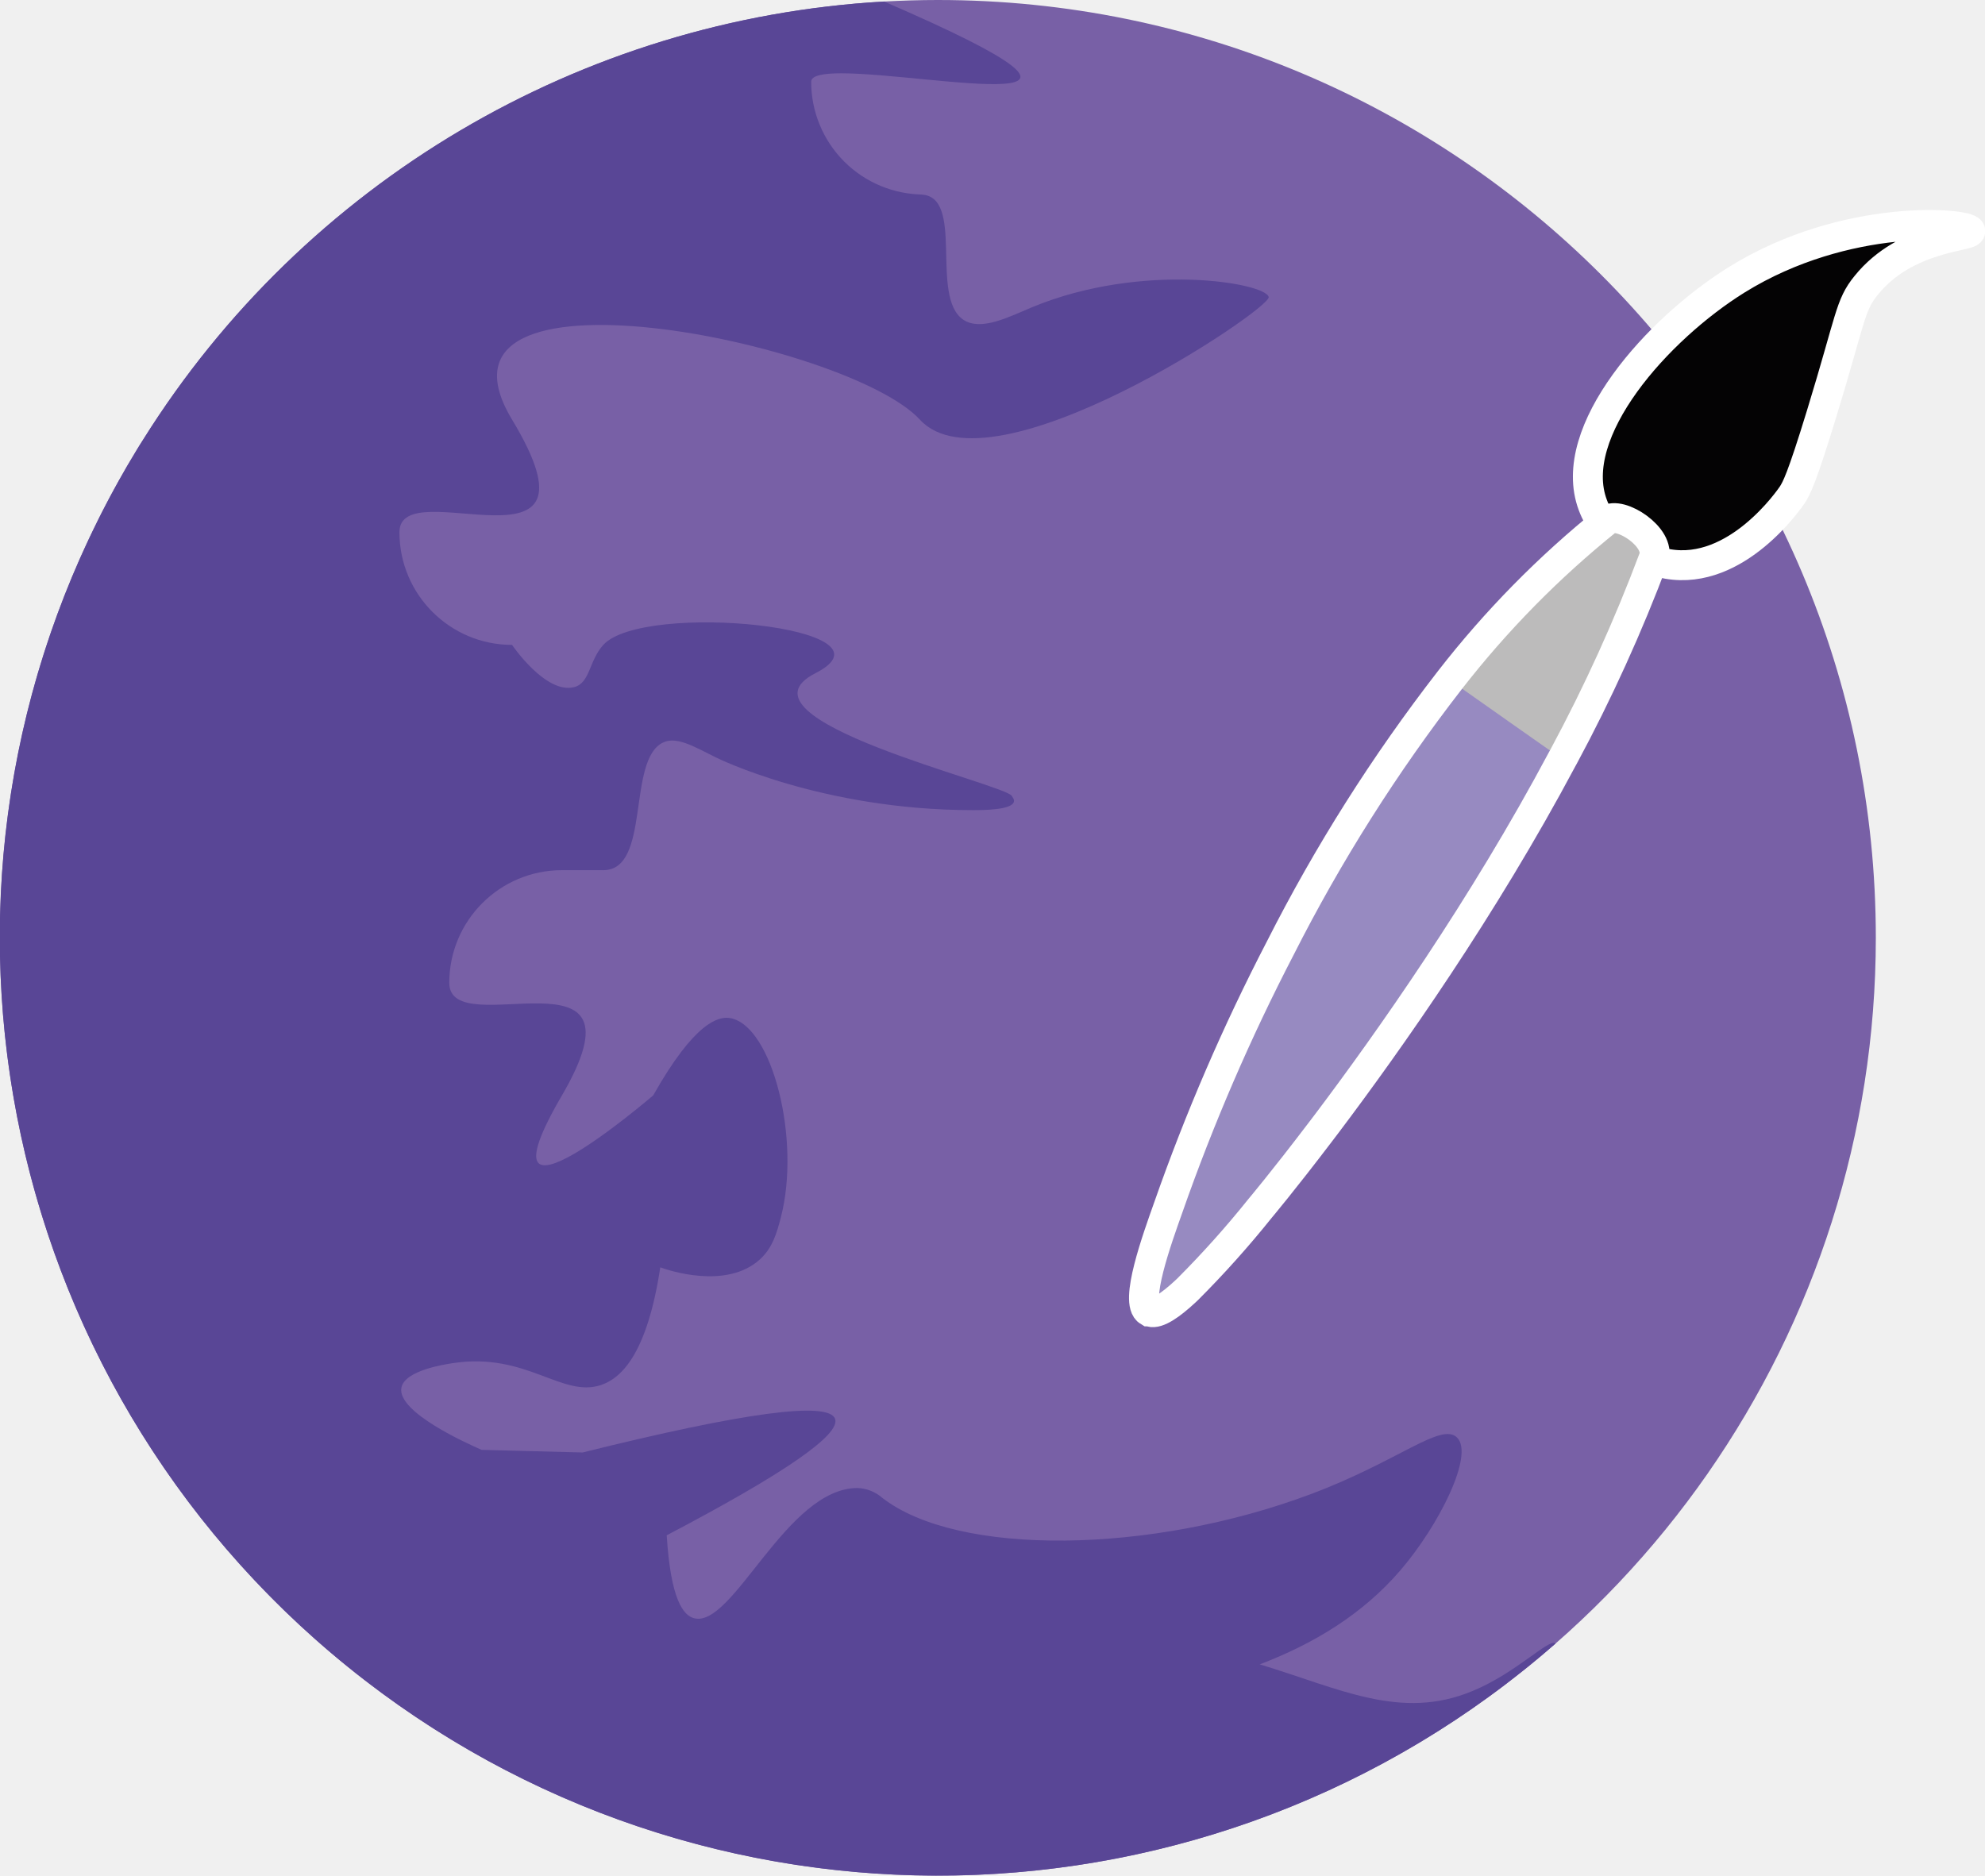
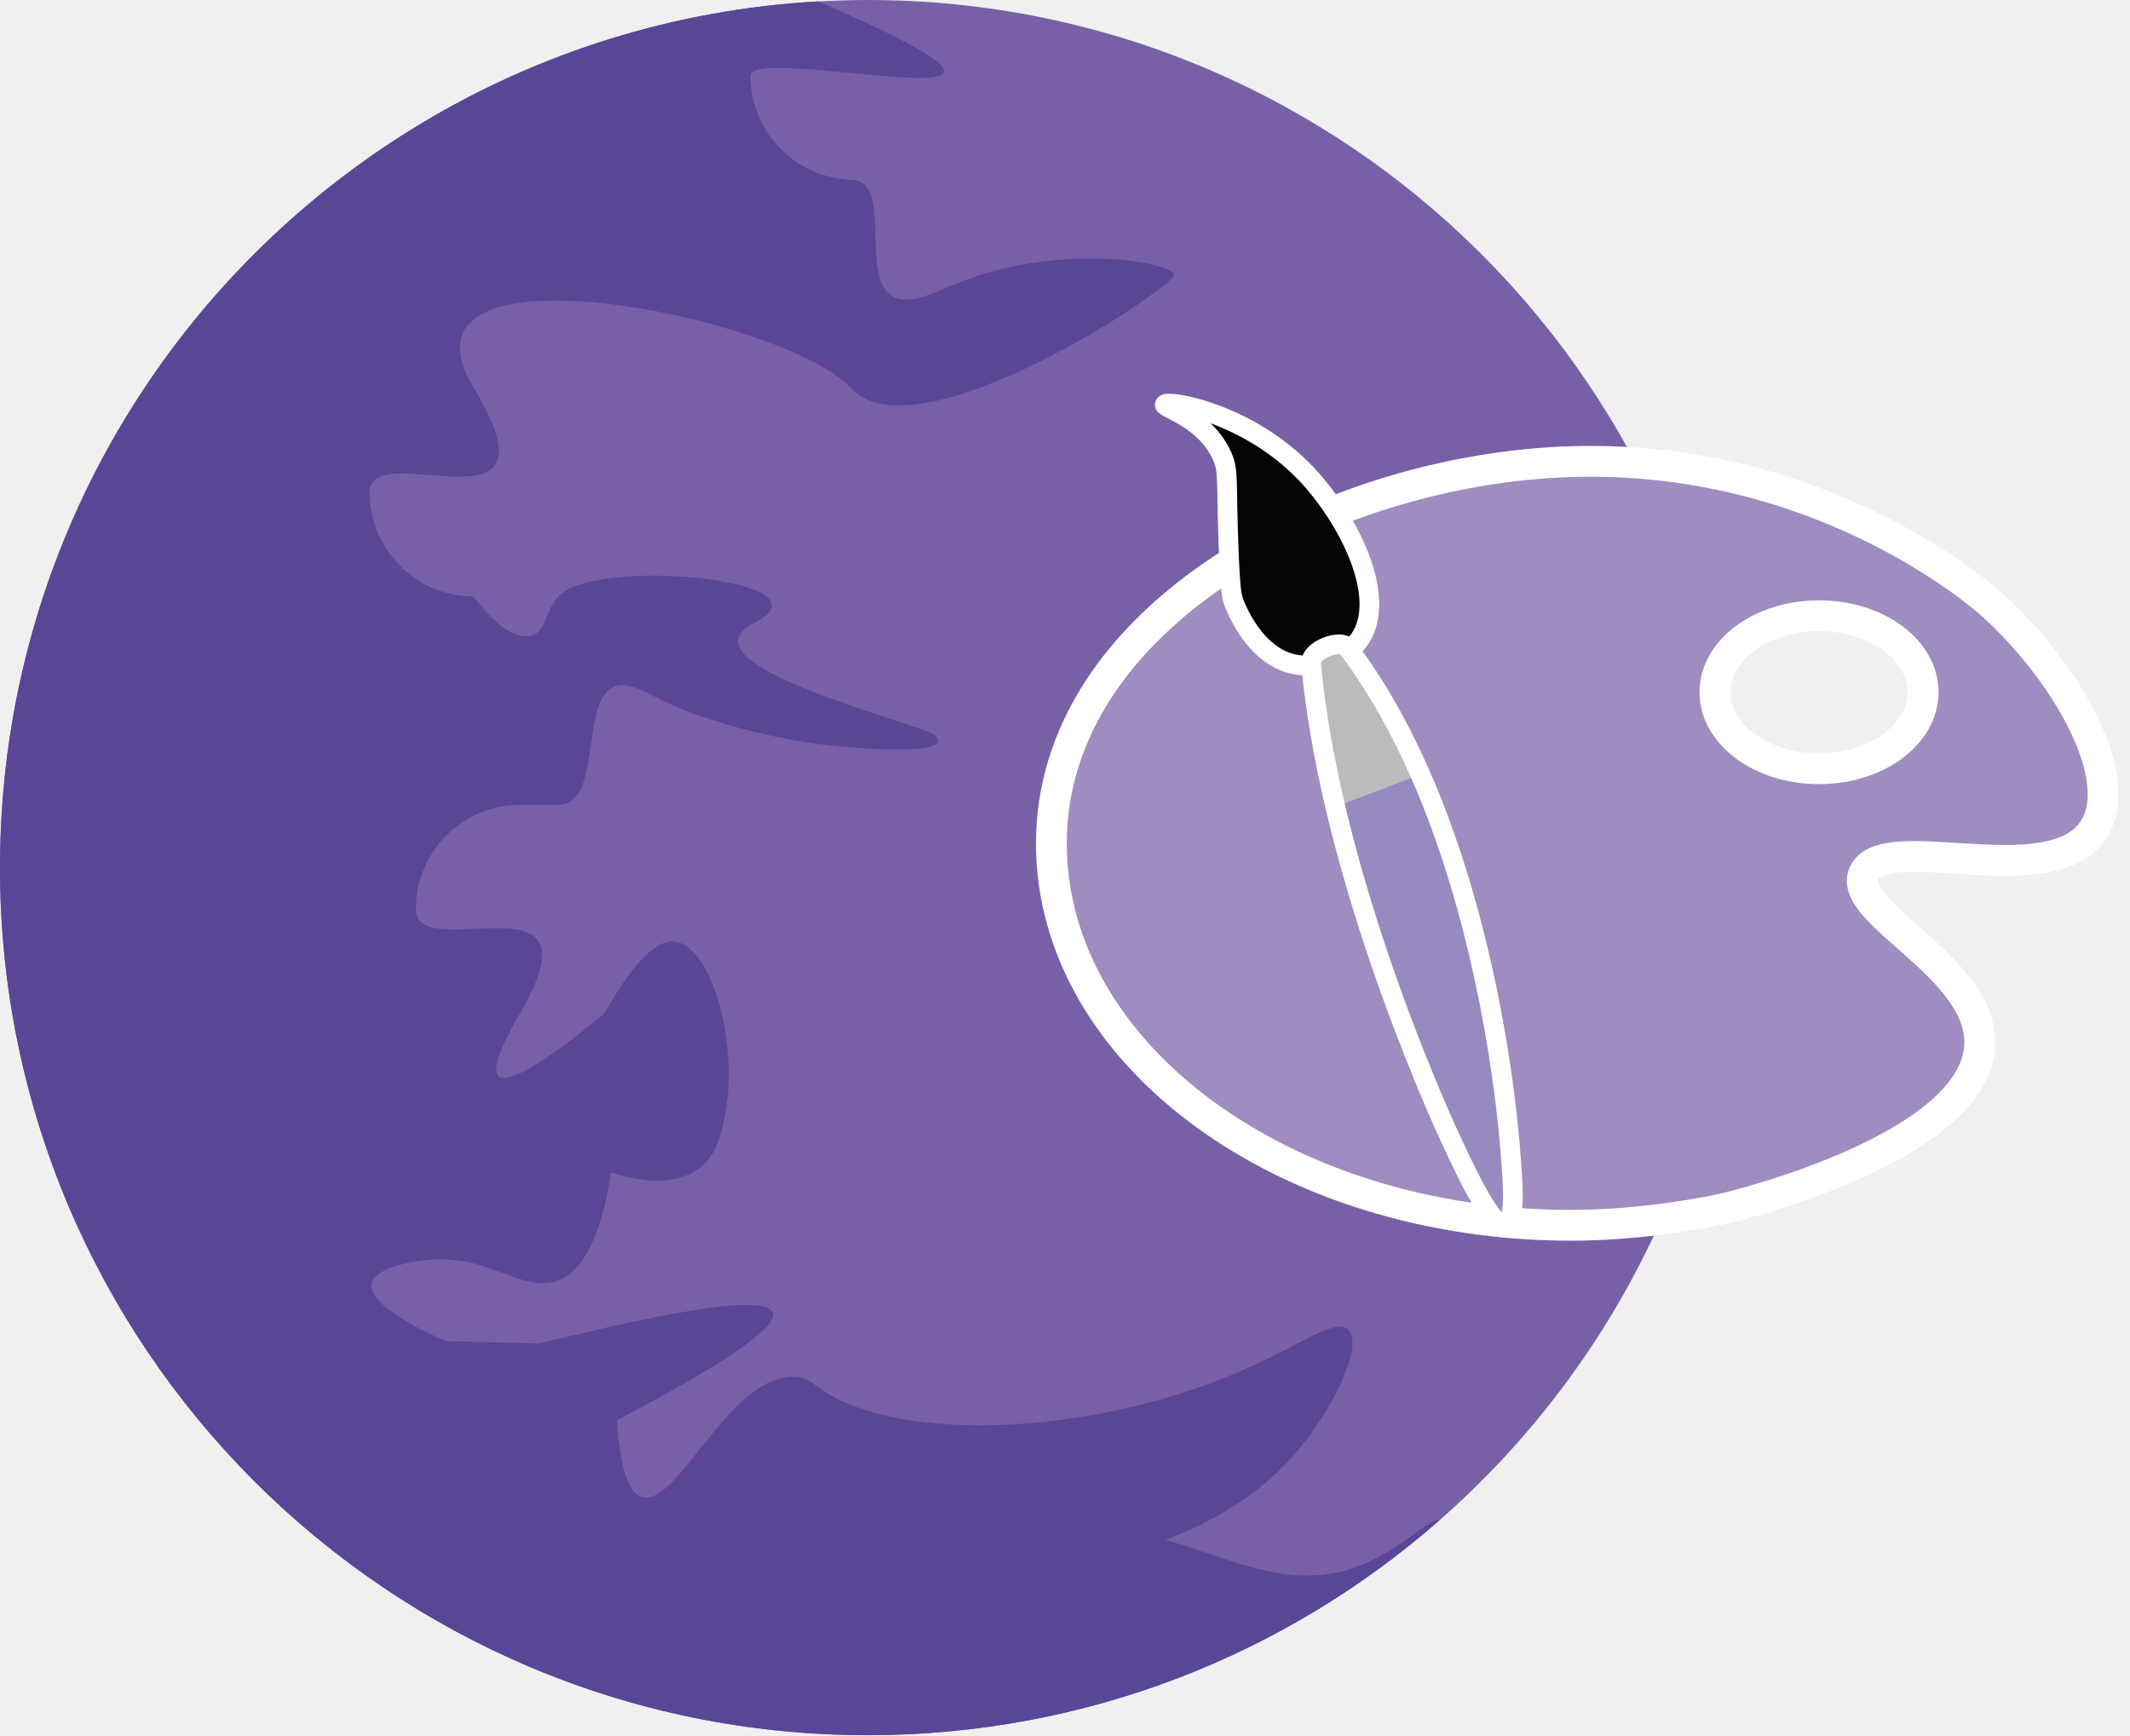
- <svg xmlns="http://www.w3.org/2000/svg" id="Lag_1" data-name="Lag 1" viewBox="0 0 311.09 293.98">
-   <defs>
-     <style>.cls-1{fill:#7860a6;}.cls-2{fill:#594696;}.cls-3{fill:#eabbd5;}.cls-3,.cls-4,.cls-5,.cls-6,.cls-8{stroke:#fff;stroke-miterlimit:10;}.cls-4,.cls-7{fill:#bcbbbb;}.cls-5{fill:#040304;}.cls-5,.cls-8{stroke-width:4.69px;}.cls-6{fill:#978ac1;stroke-width:1.1px;}.cls-8{fill:none;}</style>
-   </defs>
-   <path class="cls-1" d="M436.43,420.5a147,147,0,1,1-275.38-71.62c.86-1.55,1.76-3.09,2.68-4.6.38-.64.76-1.25,1.16-1.87A146.84,146.84,0,0,1,281,273.75c2.79-.15,5.59-.24,8.41-.24A147,147,0,0,1,436.43,420.5Z" transform="translate(-142.45 -273.51)" />
-   <path class="cls-2" d="M386.24,531.11A147,147,0,0,1,161.05,348.88c.86-1.55,1.76-3.09,2.68-4.6.38-.64.76-1.25,1.16-1.87A146.84,146.84,0,0,1,281,273.75C325.89,293.14,288.3,285,274.3,285c-2.84,0-4.72.34-4.72,1.32A17.66,17.66,0,0,0,287.24,304h-.61c7.22,0,1.41,16,6.8,19.63,2.76,1.83,7.1-.43,10.85-2,17.18-7.09,36.53-3.8,37-1.56.41,1.85-43.52,31.35-54.67,19.21s-79.73-26.21-63.91,0-17.65,7.9-17.65,17.65a17.66,17.66,0,0,0,17.65,17.66s5.28,7.8,9.76,6.61c2.48-.65,2.28-4.13,4.54-6.61,6.29-6.88,47.38-2.79,33.24,4.44s29.85,17.38,30.78,19.24c.08.16.43.51.33.89-.28,1.32-4.87,1.33-6.42,1.33-23.78,0-40.28-8.26-40.28-8.26-3.6-1.81-6.22-3.33-8.3-2.33-5.7,2.74-1.85,20-9.35,20h-6.48a17.66,17.66,0,0,0-17.66,17.65c0,9.75,32.05-7,17.66,17.65s14.3,0,14.3,0c6.51-11.54,10.27-12.45,12.1-12.11,6.59,1.24,11.05,19.08,7.92,31.17-.63,2.45-1.3,4.83-3.29,6.64-5.31,4.84-14.54,1.65-15.62,1.25-2,13.15-5.87,17.32-9.33,18.46-6.13,2-11.67-5.18-23.13-3.45-1.33.2-7.59,1.14-8.11,3.85-.74,3.83,10.34,8.77,12.57,9.75q7.92.19,15.83.41,38-9.45,39.56-5.28,1.38,3.69-26.38,18.26c.61,10,2.58,12.58,4.3,13,6.11,1.58,14.47-20.48,25.65-20.41a6.24,6.24,0,0,1,3.83,1.54c11.82,9.19,42,8.88,67.26-.62,13.7-5.15,20.36-11.29,22.83-8.82,2.71,2.71-2.86,13.76-8.84,20.74s-13.67,11.59-22.09,14.8c12.53,3.79,22.11,8.87,33.36,4.17C380.13,535.71,385.32,530.18,386.24,531.11Z" transform="translate(-142.45 -273.51)" />
-   <path class="cls-3" d="M403,430.27Z" transform="translate(-142.45 -273.51)" />
-   <path class="cls-4" d="M403.15,393.68" transform="translate(-142.45 -273.51)" />
-   <path class="cls-5" d="M403.79,361.9c10.86,1.89,19.15-10.24,19.57-10.86.62-1,1.38-2.24,4.55-12.6,4.66-15.22,4.44-17.05,7-20.19,6.22-7.76,16.51-7.62,16.33-8.54-.25-1.24-19.44-3-36.61,7.65-12.37,7.69-26.85,23.8-22.56,35.29C393.92,357.7,399.15,361.09,403.79,361.9Z" transform="translate(-142.45 -273.51)" />
-   <path class="cls-6" d="M401.62,361a252.89,252.89,0,0,1-14.1,31.06l-.26.47c-12.38,23.25-27.12,44.14-36.81,57l-1.27,1.67c-5.61,7.38-9.24,11.7-9.24,11.7a155.3,155.3,0,0,1-11.35,12.68l-.36.34c-2.33,2.17-4.34,3.53-5.47,3.22l-.22-.08-.06,0c-2.3-1.36,1.3-11.34,3.09-16.37a312.39,312.39,0,0,1,17.52-40.56,260.58,260.58,0,0,1,26.57-42,151.39,151.39,0,0,1,24.66-25.09C396.3,353.51,402.82,357.78,401.62,361Z" transform="translate(-142.45 -273.51)" />
-   <path class="cls-7" d="M401.62,361c-.13.37-.26.73-.41,1.1-2.09,5.59-4.47,11.17-7,16.68-2.17,4.64-4.49,9.24-6.89,13.74h0l-8.54-6-1-.71-.57-.4-7.5-5.28a151.39,151.39,0,0,1,24.66-25.09c1-.81,3.32,0,5.08,1.36a5.63,5.63,0,0,1,.45.38,6.9,6.9,0,0,1,1.49,1.84A2.88,2.88,0,0,1,401.62,361Z" transform="translate(-142.45 -273.51)" />
-   <path class="cls-8" d="M401.62,361a252.89,252.89,0,0,1-14.1,31.06l-.26.47c-12.38,23.25-27.12,44.14-36.81,57l-1.27,1.67c-5.61,7.38-9.24,11.7-9.24,11.7a155.3,155.3,0,0,1-11.35,12.68l-.36.34c-2.33,2.17-4.34,3.53-5.47,3.22l-.22-.08-.06,0c-2.3-1.36,1.3-11.34,3.09-16.37a312.39,312.39,0,0,1,17.52-40.56,260.58,260.58,0,0,1,26.57-42,151.39,151.39,0,0,1,24.66-25.09C396.3,353.51,402.82,357.78,401.62,361Z" transform="translate(-142.45 -273.51)" />
+ <svg xmlns="http://www.w3.org/2000/svg" version="1.1" x="0px" y="0px" viewBox="0 0 360.79 293.98" style="enable-background:new 0 0 360.79 293.98;" xml:space="preserve">
+   <style type="text/css">
+ 	.st0{fill:#7860A6;}
+ 	.st1{fill:#594696;}
+ 	.st2{fill:#9F8CC1;stroke:#FFFFFF;stroke-width:5.219;stroke-miterlimit:10;}
+ 	.st3{fill:#040405;stroke:#FFFFFF;stroke-width:3.339;stroke-miterlimit:10;}
+ 	.st4{fill:#978AC1;stroke:#FFFFFF;stroke-width:0.781;stroke-miterlimit:10;}
+ 	.st5{fill:#BCBBBB;}
+ 	.st6{fill:none;stroke:#FFFFFF;stroke-width:3.339;stroke-miterlimit:10;}
+ </style>
+   <g id="Blå_planet">
+ </g>
+   <g id="Blå_planet_-_website">
+ </g>
+   <g id="Lyserød_planet_00000002348137132275268520000010045848161691562408_">
+ </g>
+   <g id="Lyserød_planet_-_brev">
+ </g>
+   <g id="Lilla_planet">
+     <path class="st0" d="M293.98,146.99c0,44.1-19.43,83.67-50.19,110.61c-25.85,22.65-59.73,36.38-96.8,36.38   C65.81,293.98,0,228.16,0,146.99c0-26,6.75-50.43,18.59-71.62c0.86-1.55,1.76-3.09,2.68-4.6c0.38-0.63,0.76-1.25,1.16-1.87   C47.03,29.73,89.6,2.99,138.57,0.24c2.79-0.15,5.59-0.24,8.42-0.24C228.17,0,293.98,65.81,293.98,146.99z" />
+     <path class="st1" d="M243.78,257.6c-25.85,22.65-59.73,36.38-96.8,36.38C65.81,293.98,0,228.16,0,146.99   c0-26,6.75-50.43,18.59-71.62c0.86-1.55,1.76-3.09,2.68-4.6c0.38-0.63,0.76-1.25,1.16-1.87C47.03,29.73,89.6,2.99,138.57,0.24   c44.86,19.39,7.27,11.26-6.72,11.26c-2.85,0-4.72,0.33-4.72,1.31c0,9.75,7.9,17.65,17.65,17.65h-0.61c7.22,0,1.41,16.01,6.81,19.63   c2.75,1.84,7.09-0.43,10.85-1.98c17.18-7.09,36.53-3.8,37.02-1.56c0.41,1.85-43.52,31.35-54.67,19.21   c-11.16-12.13-79.73-26.21-63.91,0c15.83,26.21-17.65,7.9-17.65,17.65c0,9.75,7.9,17.65,17.65,17.65c0,0,5.28,7.81,9.76,6.62   c2.48-0.66,2.28-4.14,4.54-6.62c6.29-6.88,47.38-2.79,33.24,4.45c-14.12,7.24,29.85,17.38,30.78,19.24   c0.08,0.15,0.43,0.51,0.33,0.89c-0.29,1.31-4.88,1.32-6.42,1.32c-23.78,0.04-40.28-8.26-40.28-8.26c-3.6-1.81-6.22-3.33-8.31-2.32   c-5.7,2.74-1.85,19.98-9.34,19.98h-6.48c-9.75,0-17.65,7.9-17.65,17.65c0,9.75,32.05-7.03,17.65,17.65c-14.41,24.68,14.3,0,14.3,0   c6.51-11.55,10.27-12.46,12.1-12.11c6.59,1.24,11.05,19.07,7.93,31.17c-0.63,2.44-1.3,4.83-3.29,6.64   c-5.32,4.84-14.54,1.64-15.63,1.25c-1.98,13.15-5.86,17.32-9.33,18.45c-6.13,2.03-11.67-5.17-23.12-3.44   c-1.34,0.2-7.59,1.14-8.12,3.85c-0.74,3.83,10.35,8.77,12.57,9.75c5.28,0.13,10.55,0.26,15.83,0.41   c25.34-6.29,38.53-8.05,39.56-5.28c0.92,2.47-7.87,8.56-26.38,18.26c0.61,10.01,2.57,12.59,4.3,13.04   c6.1,1.59,14.47-20.48,25.65-20.41c1.2,0,2.47,0.48,3.83,1.54c11.82,9.19,42.04,8.88,67.26-0.62c13.7-5.15,20.36-11.29,22.83-8.82   c2.72,2.72-2.86,13.77-8.83,20.74c-5.86,6.87-13.67,11.6-22.1,14.8c12.54,3.79,22.11,8.87,33.36,4.17   C237.68,262.2,242.87,256.67,243.78,257.6z" />
+   </g>
+   <g id="Lilla_planet_-_malerpalette">
+     <g>
+       <path class="st2" d="M178.09,142.9c0,35.73,39.42,64.69,88.04,64.69c12.33,0,23.69-2.31,26.18-2.9    c2.51-0.6,40.5-10.01,42.91-26.49c2.09-14.26-23.94-23.85-19.21-30.75c4.16-6.09,27.76,2.5,36.78-4.87    c9.27-7.57-1.64-27.64-15.2-40c-1.66-1.52-29.09-25.69-71.46-24.37C224.98,79.5,178.09,104.57,178.09,142.9z M290.48,117.28    c0-7.16,7.9-12.96,17.64-12.96c9.74,0,17.63,5.8,17.63,12.96c0,7.15-7.9,12.96-17.63,12.96    C298.37,130.24,290.48,124.43,290.48,117.28z" />
+       <g>
+         <g>
+           <path class="st3" d="M220.42,112.71c-7.83-0.59-11.33-10.38-11.5-10.88c-0.26-0.76-0.55-1.78-0.83-9.47      c-0.42-11.29,0.07-12.52-1.09-15.11c-2.87-6.43-9.99-8.12-9.7-8.72c0.4-0.81,13.96,1.29,23.85,11.64      c7.12,7.45,14.15,21.06,9.08,28.23C228,111.53,223.77,112.96,220.42,112.71z" />
+           <path class="st4" d="M222.07,112.49c0.74,7.89,2.19,15.98,4.03,23.85c0.03,0.12,0.06,0.24,0.09,0.37      c4.28,18.17,10.61,35.12,14.94,45.67c0.18,0.44,0.37,0.9,0.56,1.37c2.52,6.06,4.23,9.67,4.23,9.67c1.51,3.25,3.6,7.67,5.5,10.71      c0.06,0.1,0.12,0.2,0.19,0.29c1.21,1.9,2.34,3.19,3.19,3.17c0.06,0,0.11,0,0.17-0.02c0.02,0,0.03-0.01,0.04-0.01      c1.83-0.53,1.19-8.03,0.87-11.81c0,0-0.79-13.48-4.65-30.99c-2.3-10.42-5.68-22.27-10.63-33.54      c-3.36-7.66-7.45-15.06-12.4-21.57C227.13,108.24,221.85,110.04,222.07,112.49z" />
+           <path class="st5" d="M222.07,112.49c0.03,0.28,0.05,0.55,0.08,0.83c0.42,4.21,1.04,8.47,1.81,12.72      c0.65,3.57,1.4,7.14,2.24,10.66l0,0c0.08-0.03,6.91-2.63,6.99-2.66c0,0,0.82-0.31,0.82-0.31c0.15-0.06,0.31-0.12,0.46-0.18      l6.14-2.33c-3.36-7.66-7.45-15.06-12.4-21.57c-0.56-0.74-2.28-0.6-3.76,0.05c-0.13,0.06-0.25,0.11-0.38,0.18      c-0.53,0.28-1.01,0.62-1.36,1.01C222.27,111.37,222.02,111.92,222.07,112.49z" />
+         </g>
+         <path class="st6" d="M222.07,112.49c0.74,7.89,2.19,15.98,4.03,23.85c0.03,0.12,0.06,0.24,0.09,0.37     c4.28,18.17,10.61,35.12,14.94,45.67c0.18,0.44,0.37,0.9,0.56,1.37c2.52,6.06,4.23,9.67,4.23,9.67c1.51,3.25,3.6,7.67,5.5,10.71     c0.06,0.1,0.12,0.2,0.19,0.29c1.21,1.9,2.34,3.19,3.19,3.17c0.06,0,0.11,0,0.17-0.02c0.02,0,0.03-0.01,0.04-0.01     c1.83-0.53,1.19-8.03,0.87-11.81c0,0-0.79-13.48-4.65-30.99c-2.3-10.42-5.68-22.27-10.63-33.54c-3.36-7.66-7.45-15.06-12.4-21.57     C227.13,108.24,221.85,110.04,222.07,112.49z" />
+       </g>
+     </g>
+   </g>
</svg>
